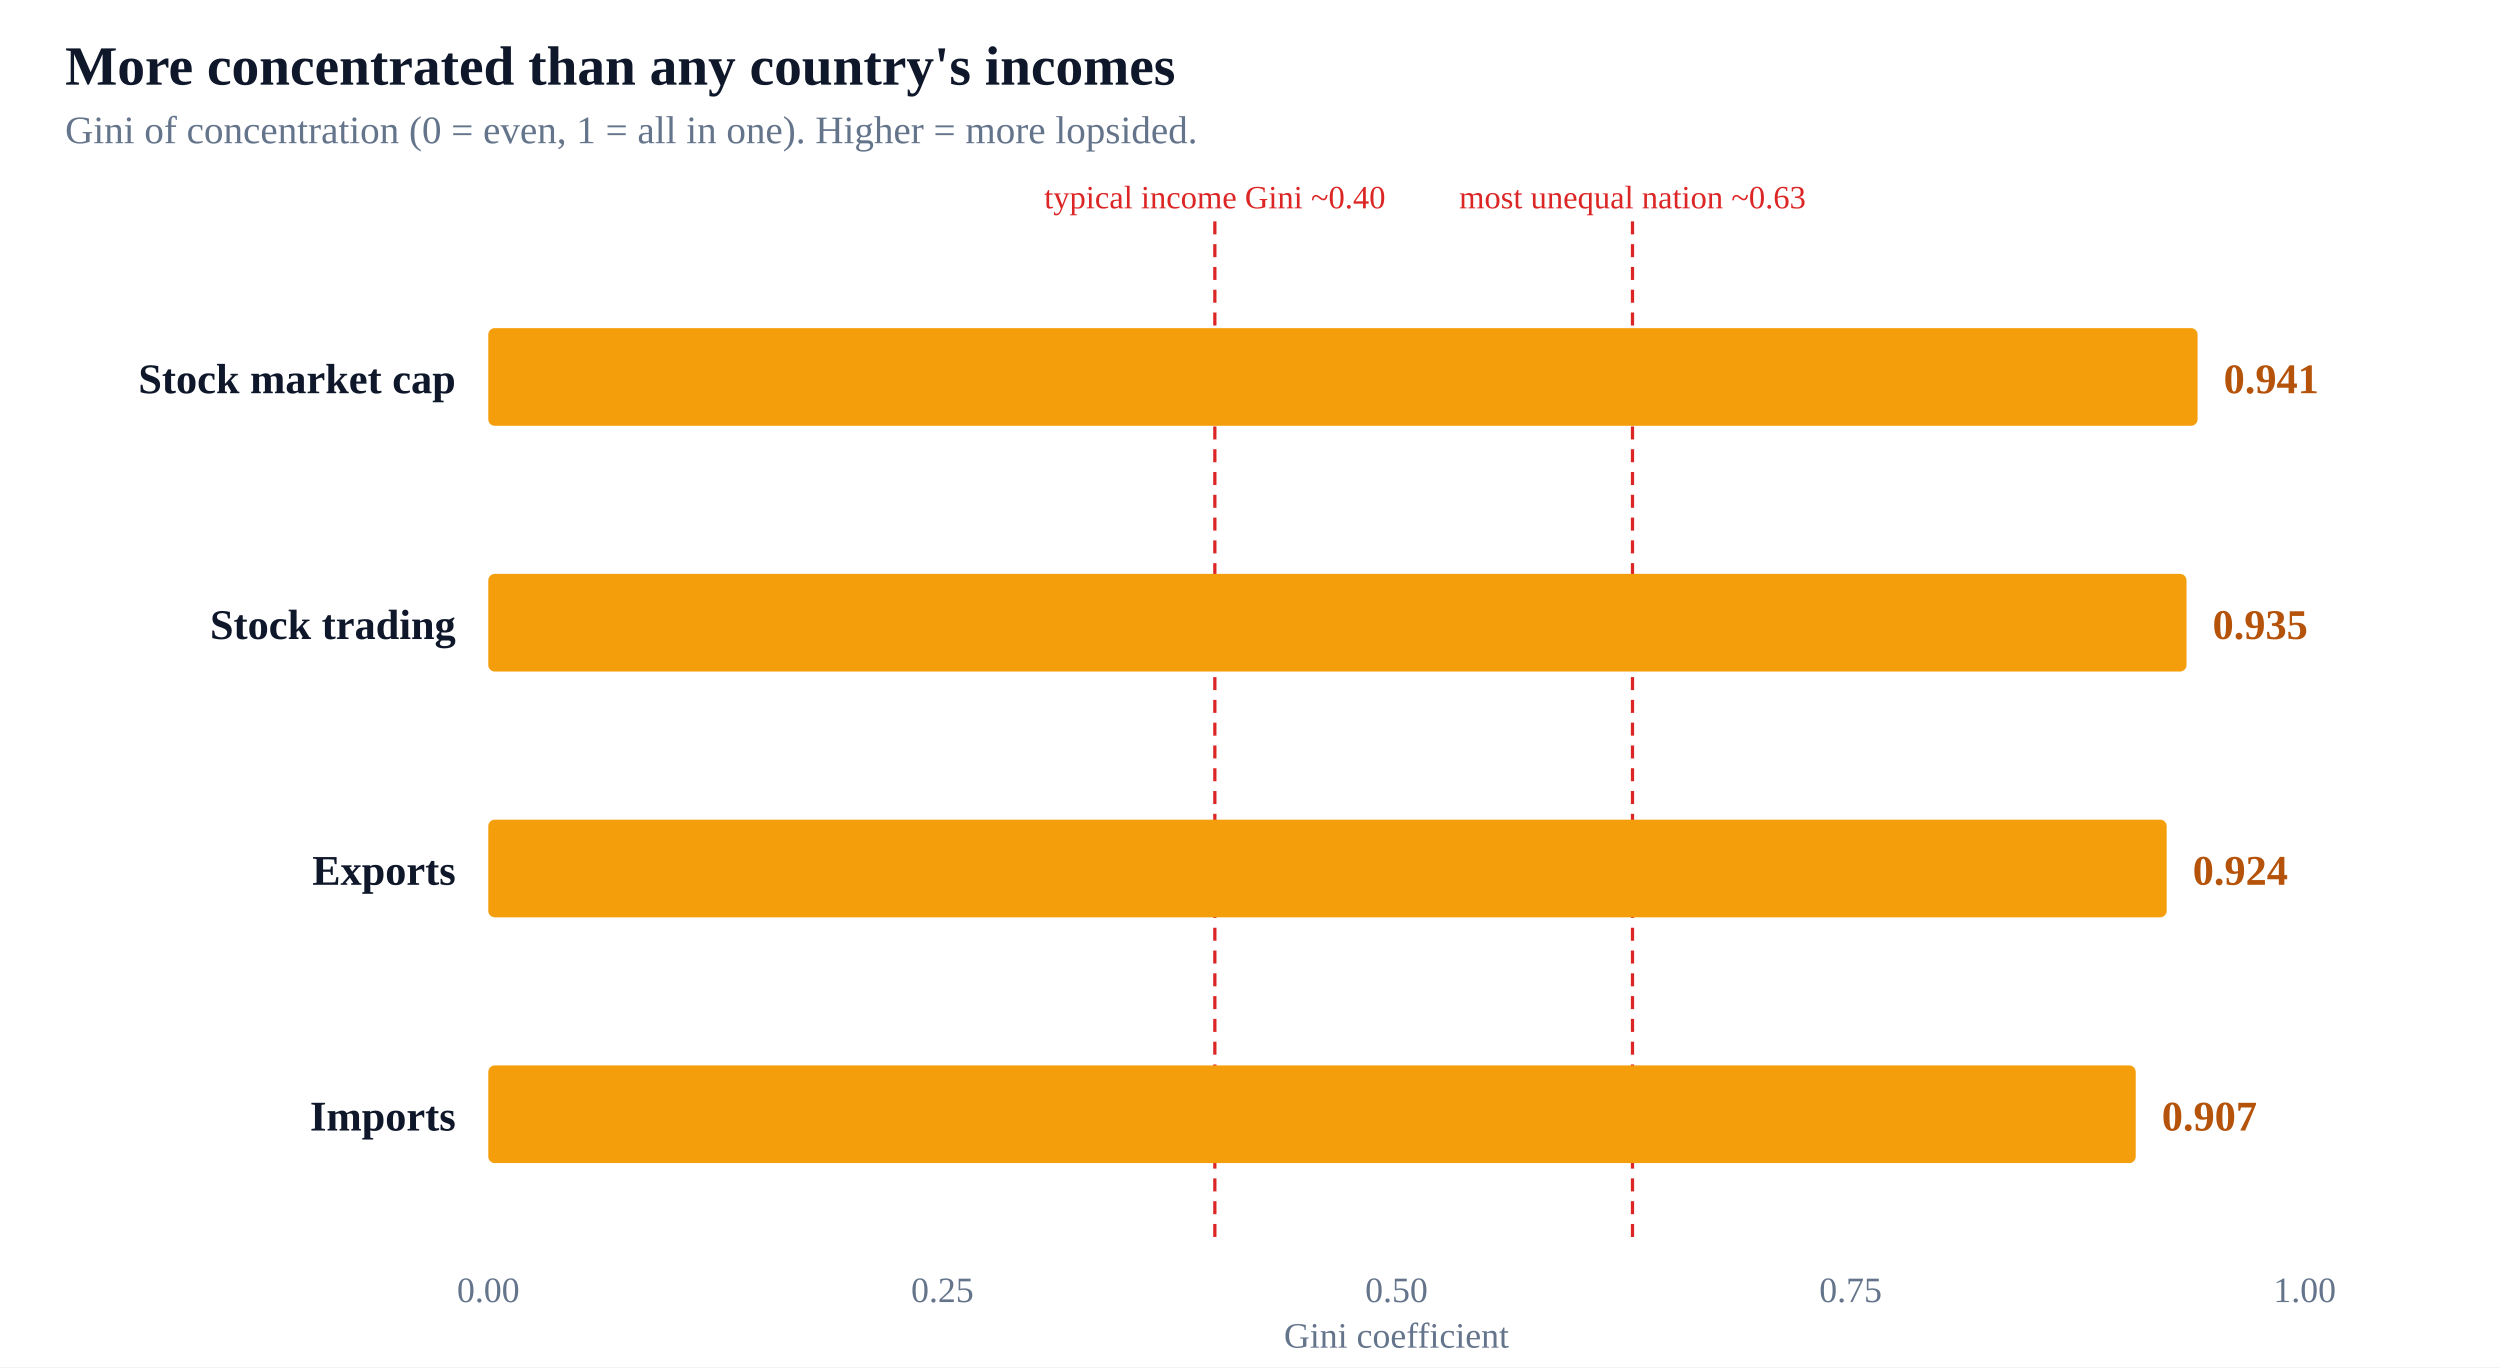
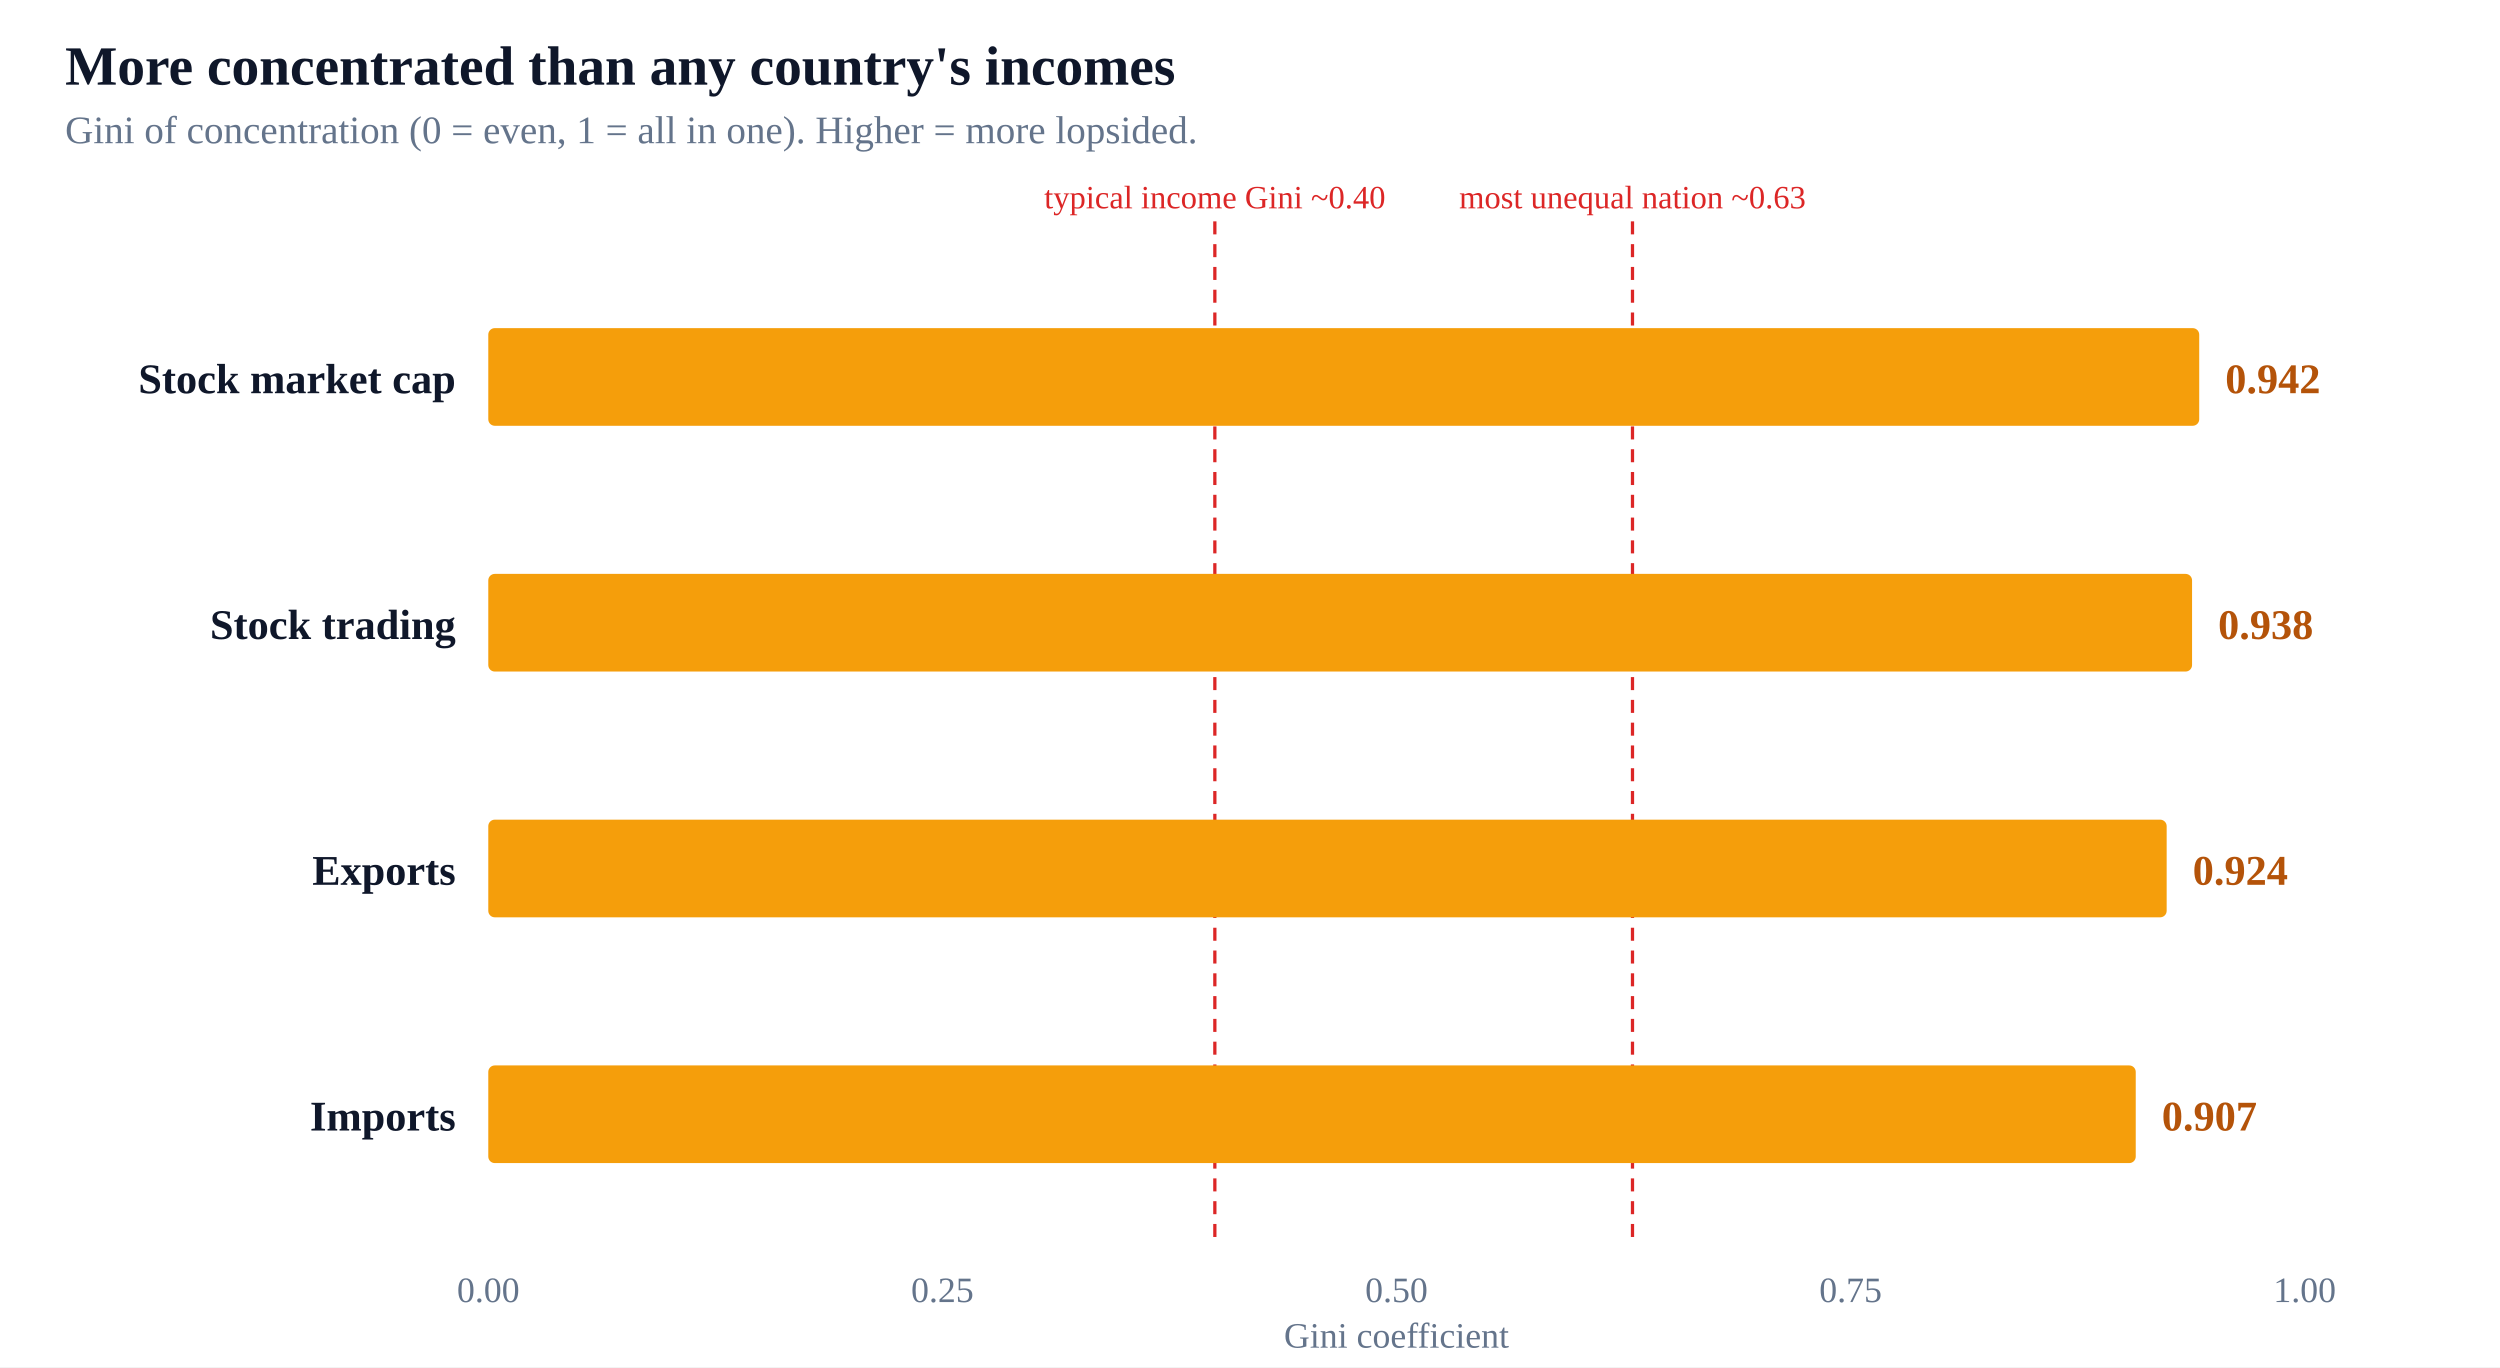
<svg xmlns="http://www.w3.org/2000/svg" viewBox="0 0 768 420" font-family="Georgia,'Times New Roman',serif" role="img" aria-label="Gini concentration of Korea's market and trade, all above 0.9, versus income Gini reference lines">
  <rect width="768" height="420" fill="#ffffff" />
  <text x="20" y="26" font-size="17" font-weight="700" fill="#0f172a">More concentrated than any country's incomes</text>
  <text x="20" y="44" font-size="12" fill="#64748b">Gini of concentration (0 = even, 1 = all in one). Higher = more lopsided.</text>
  <line x1="373.2" y1="68" x2="373.2" y2="380" stroke="#dc2626" stroke-dasharray="4 3" />
  <text x="373.2" y="64" text-anchor="middle" font-size="10" fill="#dc2626">typical income Gini ~0.40</text>
  <line x1="501.5" y1="68" x2="501.5" y2="380" stroke="#dc2626" stroke-dasharray="4 3" />
  <text x="501.5" y="64" text-anchor="middle" font-size="10" fill="#dc2626">most unequal nation ~0.63</text>
-   <rect x="150" y="100.8" width="525.1" height="30" fill="#f59e0b" rx="2" />
+   <rect x="150" y="100.8" width="525.6" height="30" fill="#f59e0b" rx="2" />
  <text x="140" y="120.8" text-anchor="end" font-size="13" font-weight="700" fill="#0f172a">Stock market cap</text>
-   <text x="683.1" y="120.8" font-size="13" font-weight="700" fill="#b45309">0.941</text>
-   <rect x="150" y="176.3" width="521.7" height="30" fill="#f59e0b" rx="2" />
+   <text x="683.6" y="120.8" font-size="13" font-weight="700" fill="#b45309">0.942</text>
+   <rect x="150" y="176.3" width="523.4" height="30" fill="#f59e0b" rx="2" />
  <text x="140" y="196.3" text-anchor="end" font-size="13" font-weight="700" fill="#0f172a">Stock trading</text>
-   <text x="679.7" y="196.3" font-size="13" font-weight="700" fill="#b45309">0.935</text>
+   <text x="681.4" y="196.3" font-size="13" font-weight="700" fill="#b45309">0.938</text>
  <rect x="150" y="251.8" width="515.6" height="30" fill="#f59e0b" rx="2" />
  <text x="140" y="271.8" text-anchor="end" font-size="13" font-weight="700" fill="#0f172a">Exports</text>
  <text x="673.6" y="271.8" font-size="13" font-weight="700" fill="#b45309">0.924</text>
  <rect x="150" y="327.3" width="506.1" height="30" fill="#f59e0b" rx="2" />
  <text x="140" y="347.3" text-anchor="end" font-size="13" font-weight="700" fill="#0f172a">Imports</text>
  <text x="664.1" y="347.3" font-size="13" font-weight="700" fill="#b45309">0.907</text>
  <text x="150.0" y="400" text-anchor="middle" font-size="11" fill="#64748b">0.00</text>
  <text x="289.5" y="400" text-anchor="middle" font-size="11" fill="#64748b">0.25</text>
  <text x="429.0" y="400" text-anchor="middle" font-size="11" fill="#64748b">0.50</text>
  <text x="568.5" y="400" text-anchor="middle" font-size="11" fill="#64748b">0.75</text>
  <text x="708.0" y="400" text-anchor="middle" font-size="11" fill="#64748b">1.00</text>
  <text x="429" y="414" text-anchor="middle" font-size="11" fill="#64748b">Gini coefficient</text>
</svg>
